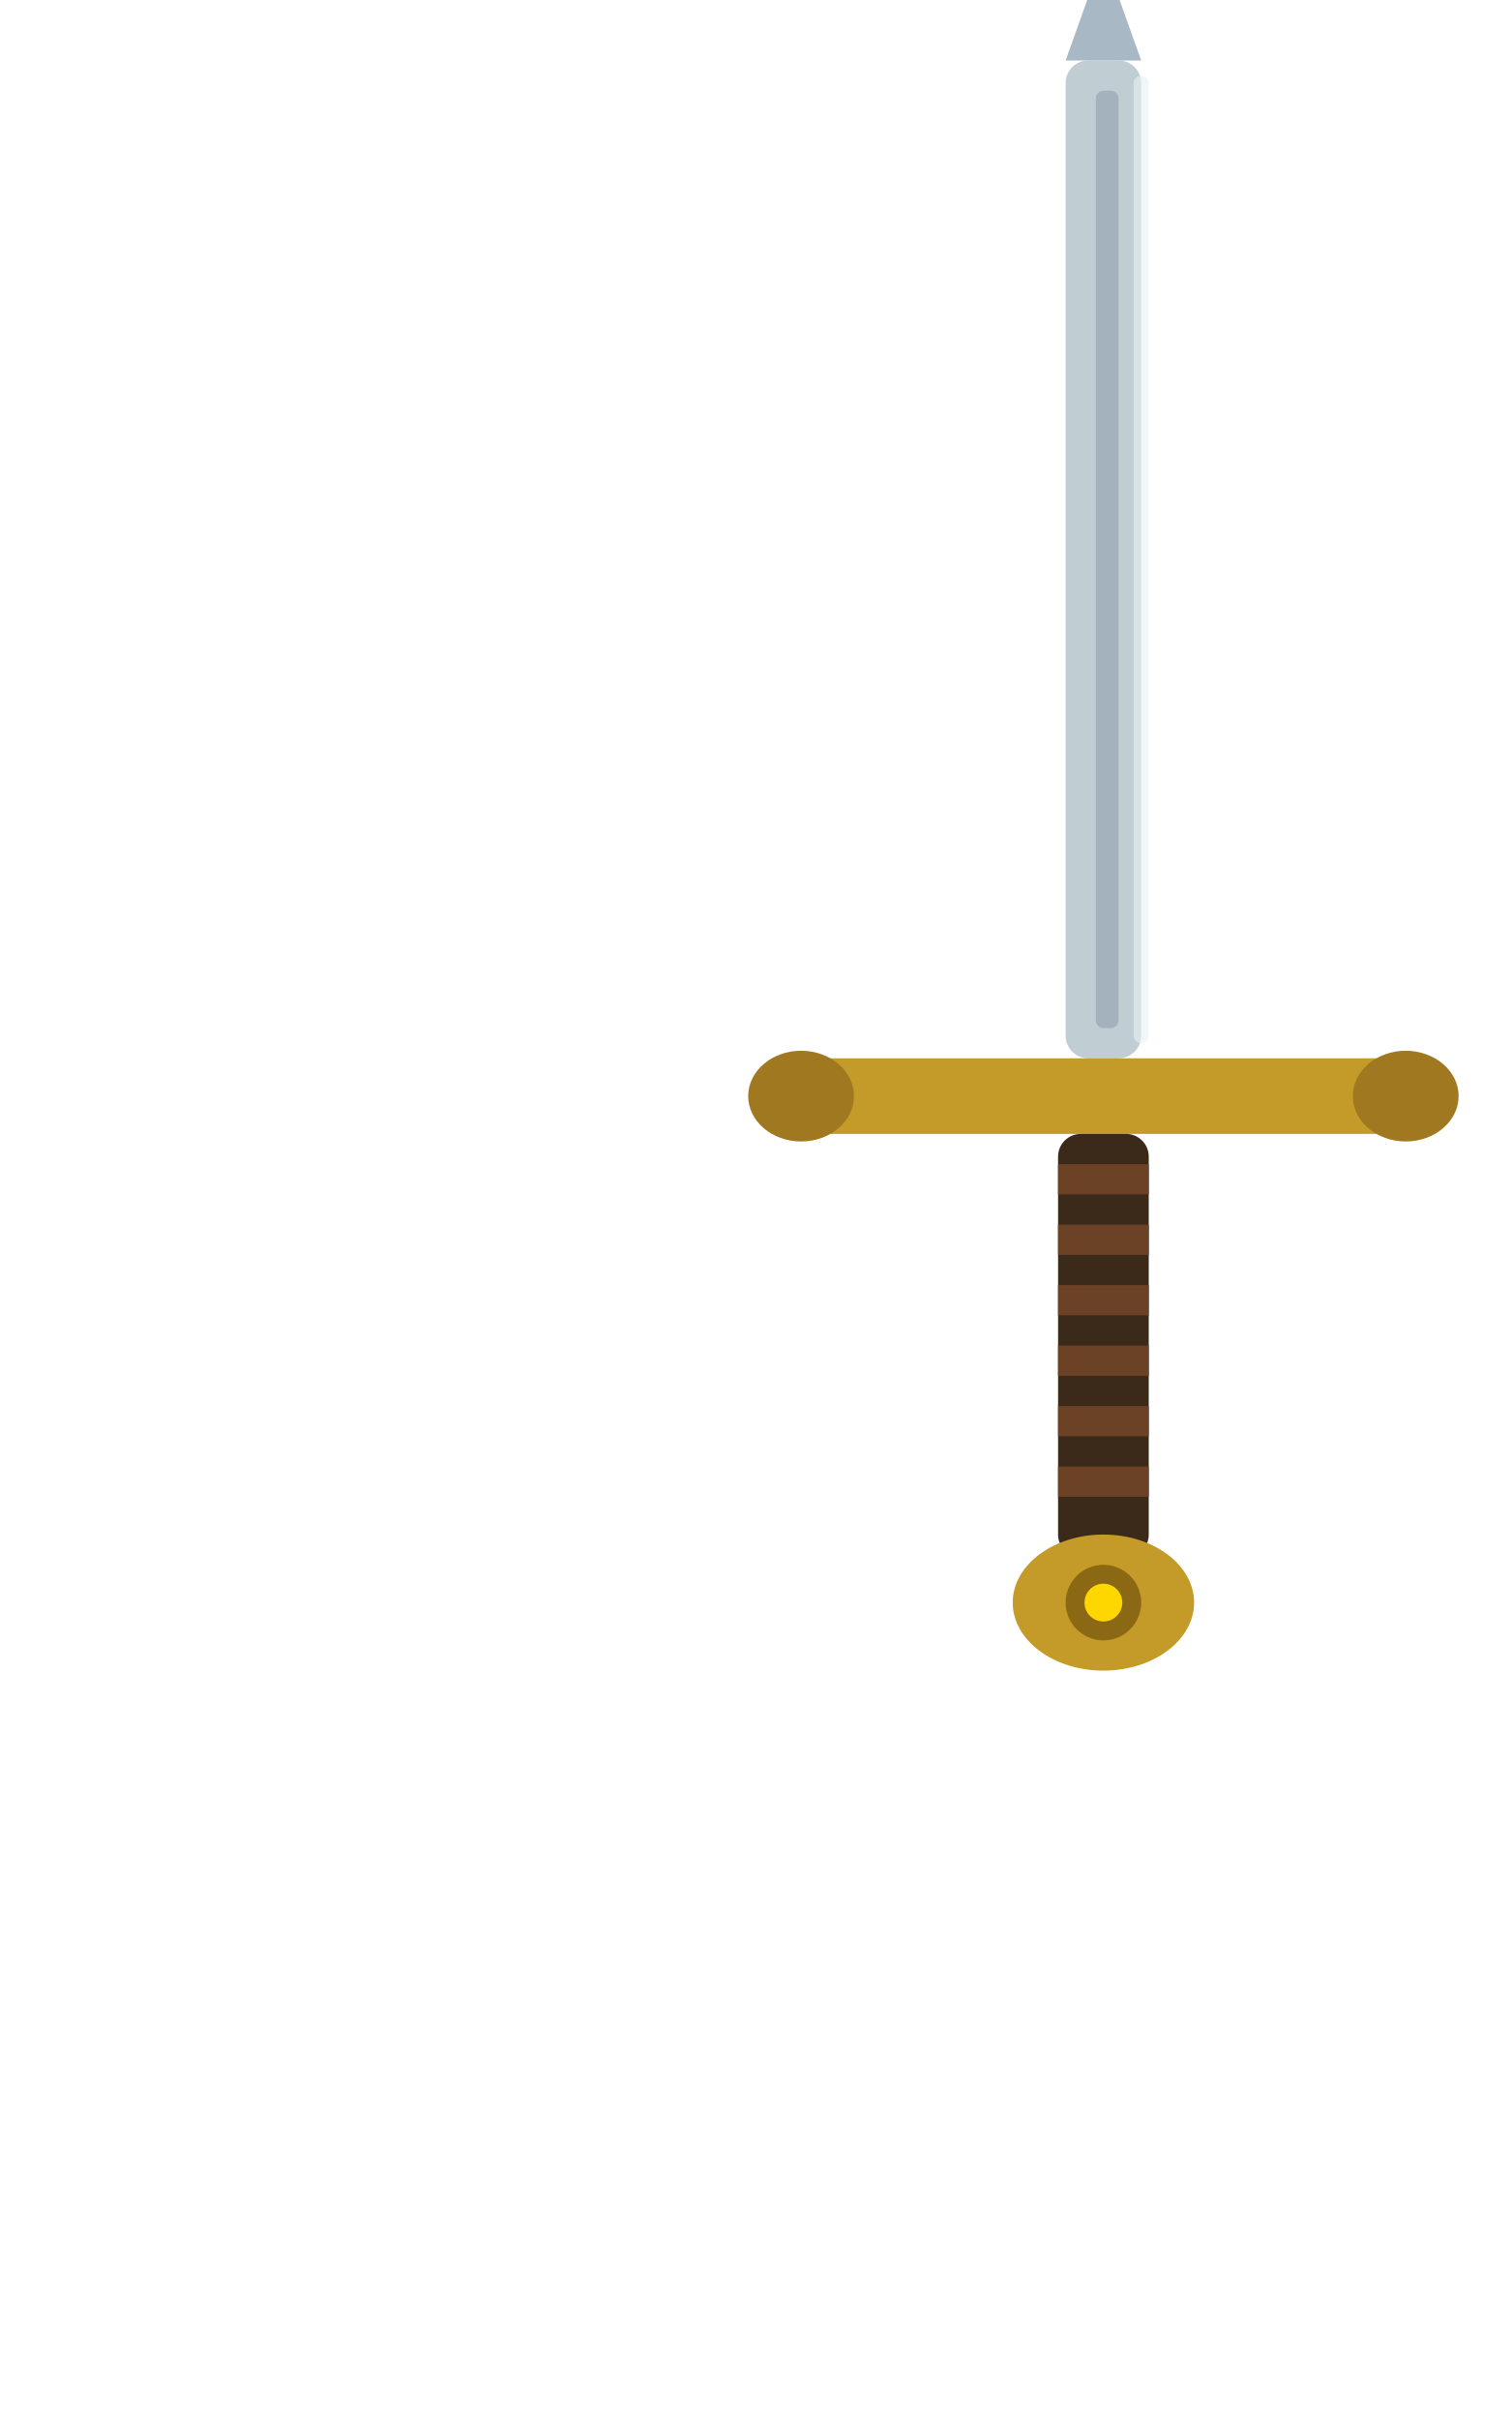
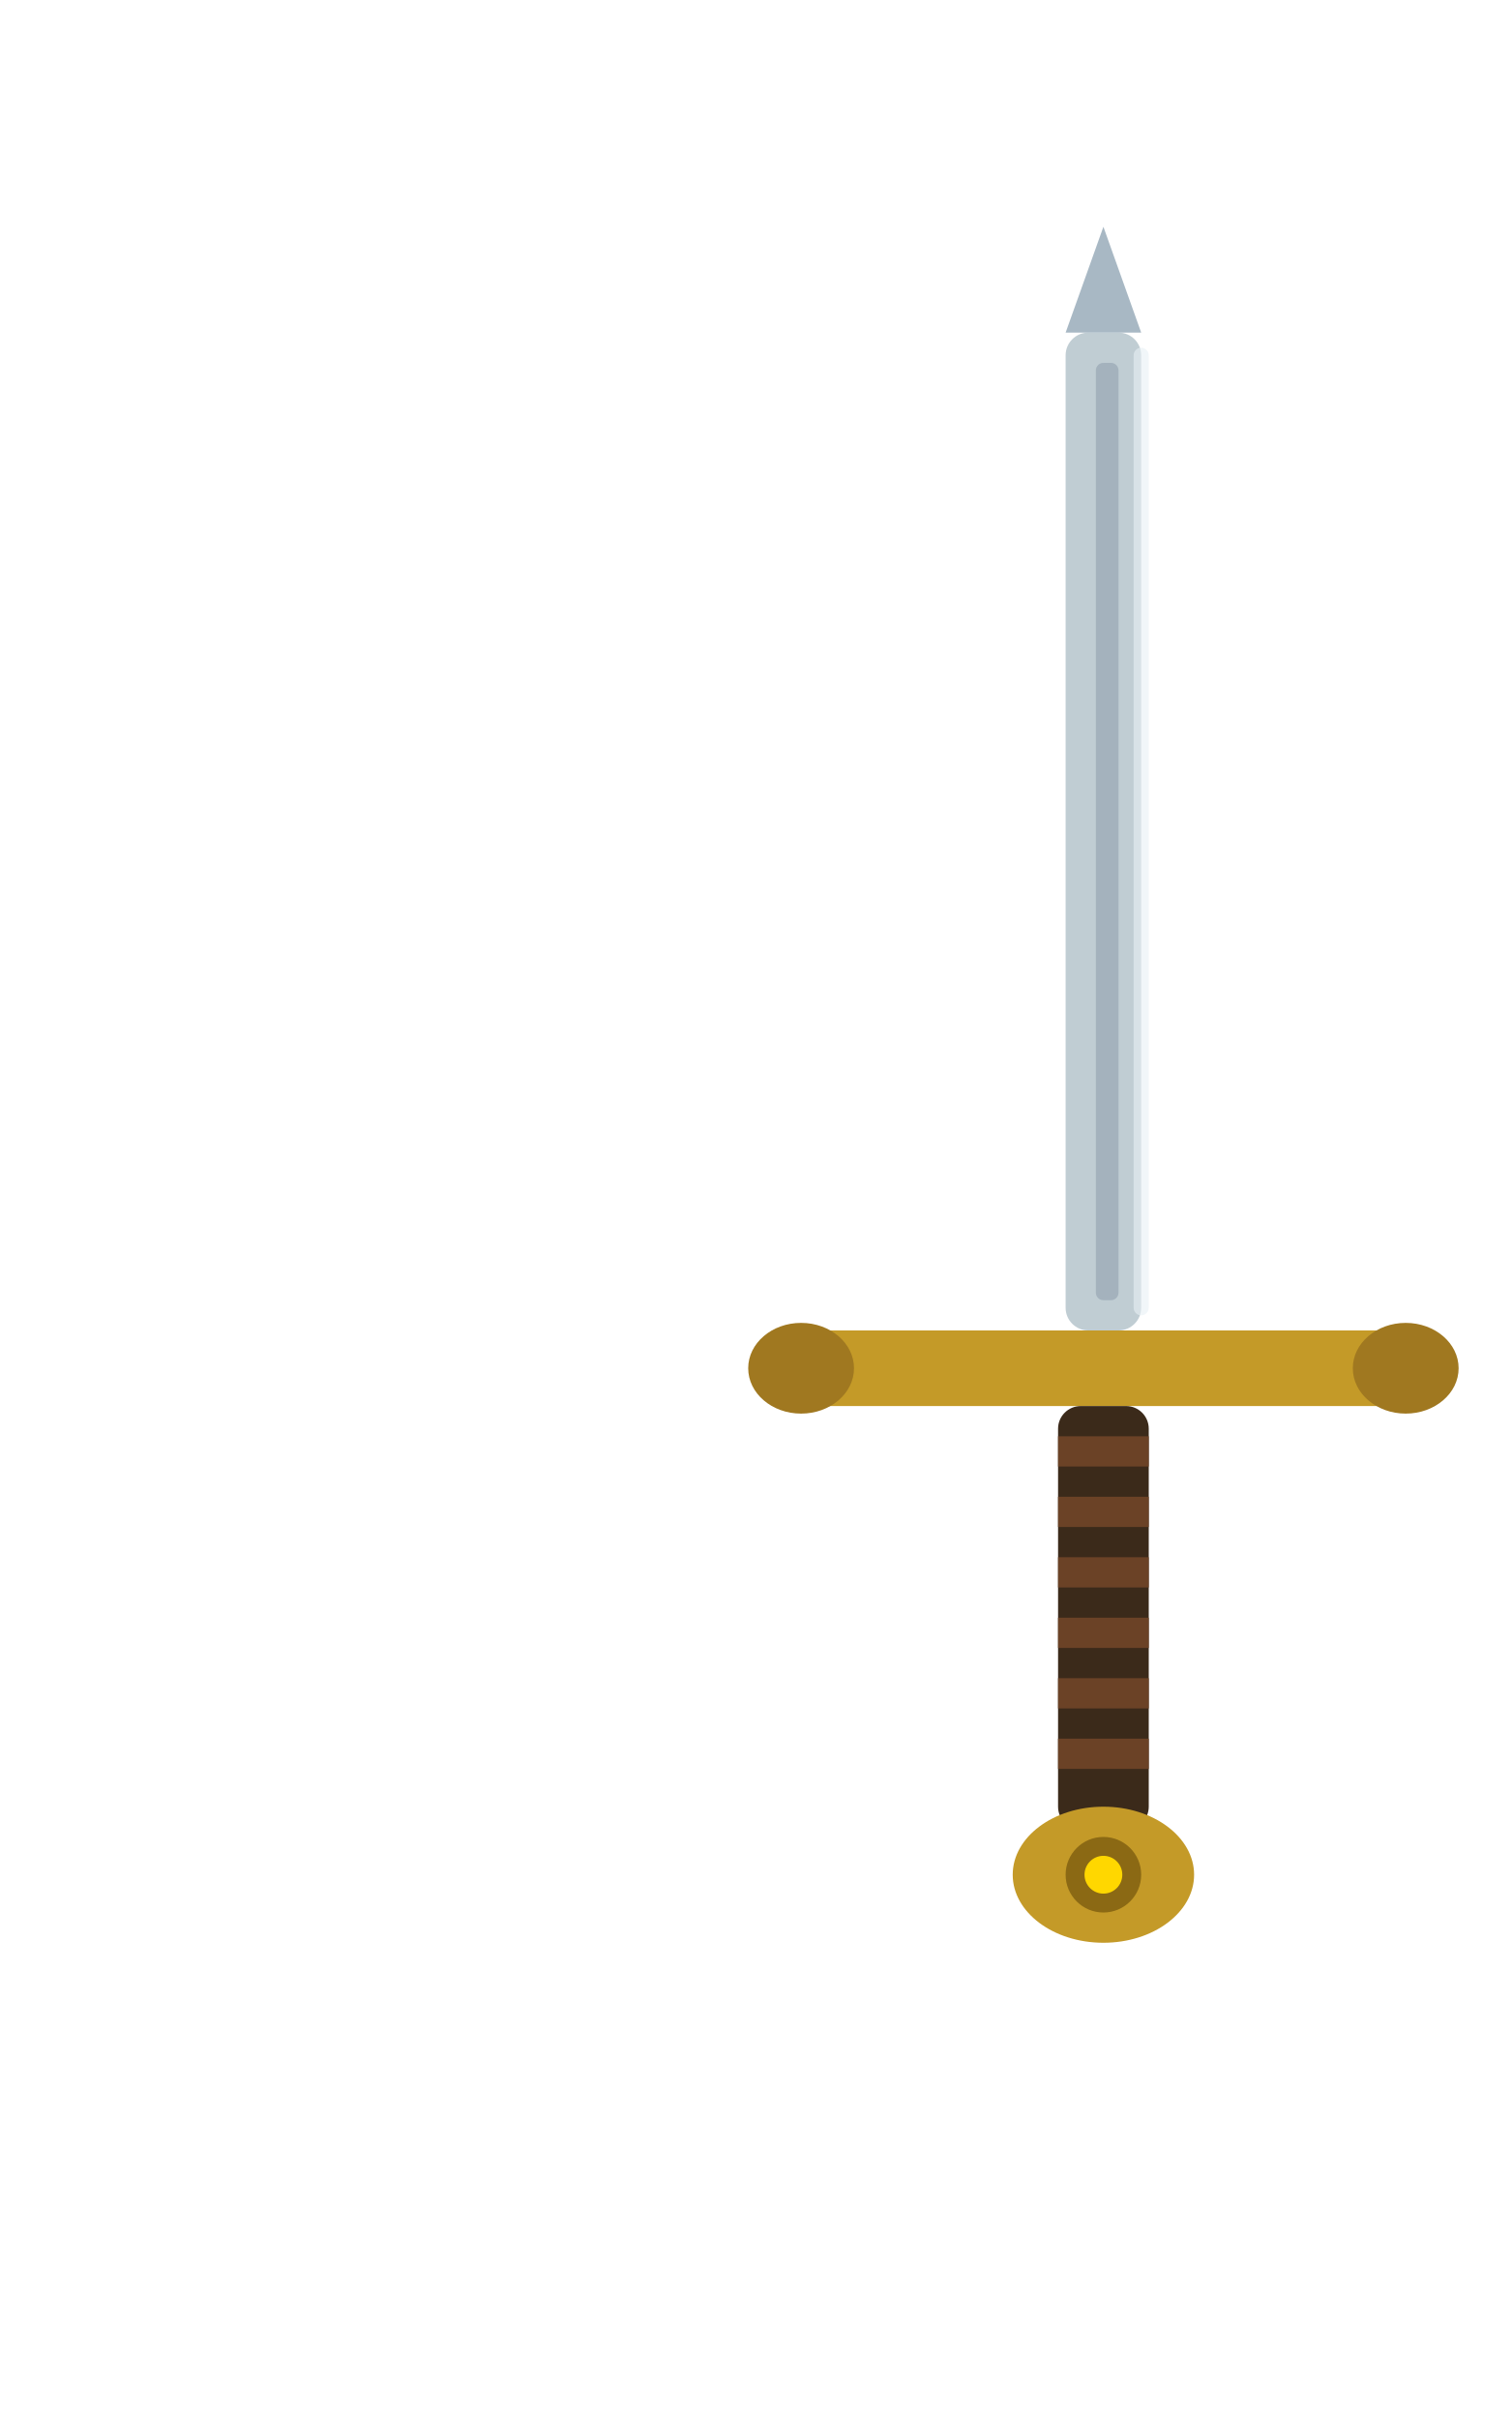
<svg xmlns="http://www.w3.org/2000/svg" viewBox="0 0 200 320" width="200" height="320">
-   <rect x="141" y="8" width="10" height="132" fill="#C0CDD3" rx="3" />
-   <rect x="145" y="12" width="3" height="124" fill="#8898A8" rx="1" opacity="0.5" />
-   <rect x="150" y="10" width="2" height="128" fill="#E8F0F5" rx="1" opacity="0.6" />
-   <polygon points="141,8 151,8 146,-6" fill="#A8B8C4" />
-   <rect x="106" y="140" width="80" height="10" fill="#C49A28" rx="3" />
-   <ellipse cx="106" cy="145" rx="7" ry="6" fill="#A07820" />
-   <ellipse cx="186" cy="145" rx="7" ry="6" fill="#A07820" />
-   <rect x="140" y="150" width="12" height="56" fill="#3B2A1A" rx="3" />
-   <rect x="140" y="154" width="12" height="4" fill="#6B4226" />
-   <rect x="140" y="162" width="12" height="4" fill="#6B4226" />
-   <rect x="140" y="170" width="12" height="4" fill="#6B4226" />
-   <rect x="140" y="178" width="12" height="4" fill="#6B4226" />
-   <rect x="140" y="186" width="12" height="4" fill="#6B4226" />
-   <rect x="140" y="194" width="12" height="4" fill="#6B4226" />
-   <ellipse cx="146" cy="212" rx="12" ry="9" fill="#C49A28" />
-   <circle cx="146" cy="212" r="5" fill="#8B6914" />
-   <circle cx="146" cy="212" r="2.5" fill="#FFD700" />
+   <g transform="translate(0,36)">
+     <rect x="141" y="8" width="10" height="132" fill="#C0CDD3" rx="3" />
+     <rect x="145" y="12" width="3" height="124" fill="#8898A8" rx="1" opacity="0.5" />
+     <rect x="150" y="10" width="2" height="128" fill="#E8F0F5" rx="1" opacity="0.6" />
+     <polygon points="141,8 151,8 146,-6" fill="#A8B8C4" />
+     <rect x="106" y="140" width="80" height="10" fill="#C49A28" rx="3" />
+     <ellipse cx="106" cy="145" rx="7" ry="6" fill="#A07820" />
+     <ellipse cx="186" cy="145" rx="7" ry="6" fill="#A07820" />
+     <rect x="140" y="150" width="12" height="56" fill="#3B2A1A" rx="3" />
+     <rect x="140" y="154" width="12" height="4" fill="#6B4226" />
+     <rect x="140" y="162" width="12" height="4" fill="#6B4226" />
+     <rect x="140" y="170" width="12" height="4" fill="#6B4226" />
+     <rect x="140" y="178" width="12" height="4" fill="#6B4226" />
+     <rect x="140" y="186" width="12" height="4" fill="#6B4226" />
+     <rect x="140" y="194" width="12" height="4" fill="#6B4226" />
+     <ellipse cx="146" cy="212" rx="12" ry="9" fill="#C49A28" />
+     <circle cx="146" cy="212" r="5" fill="#8B6914" />
+     <circle cx="146" cy="212" r="2.5" fill="#FFD700" />
+   </g>
</svg>
